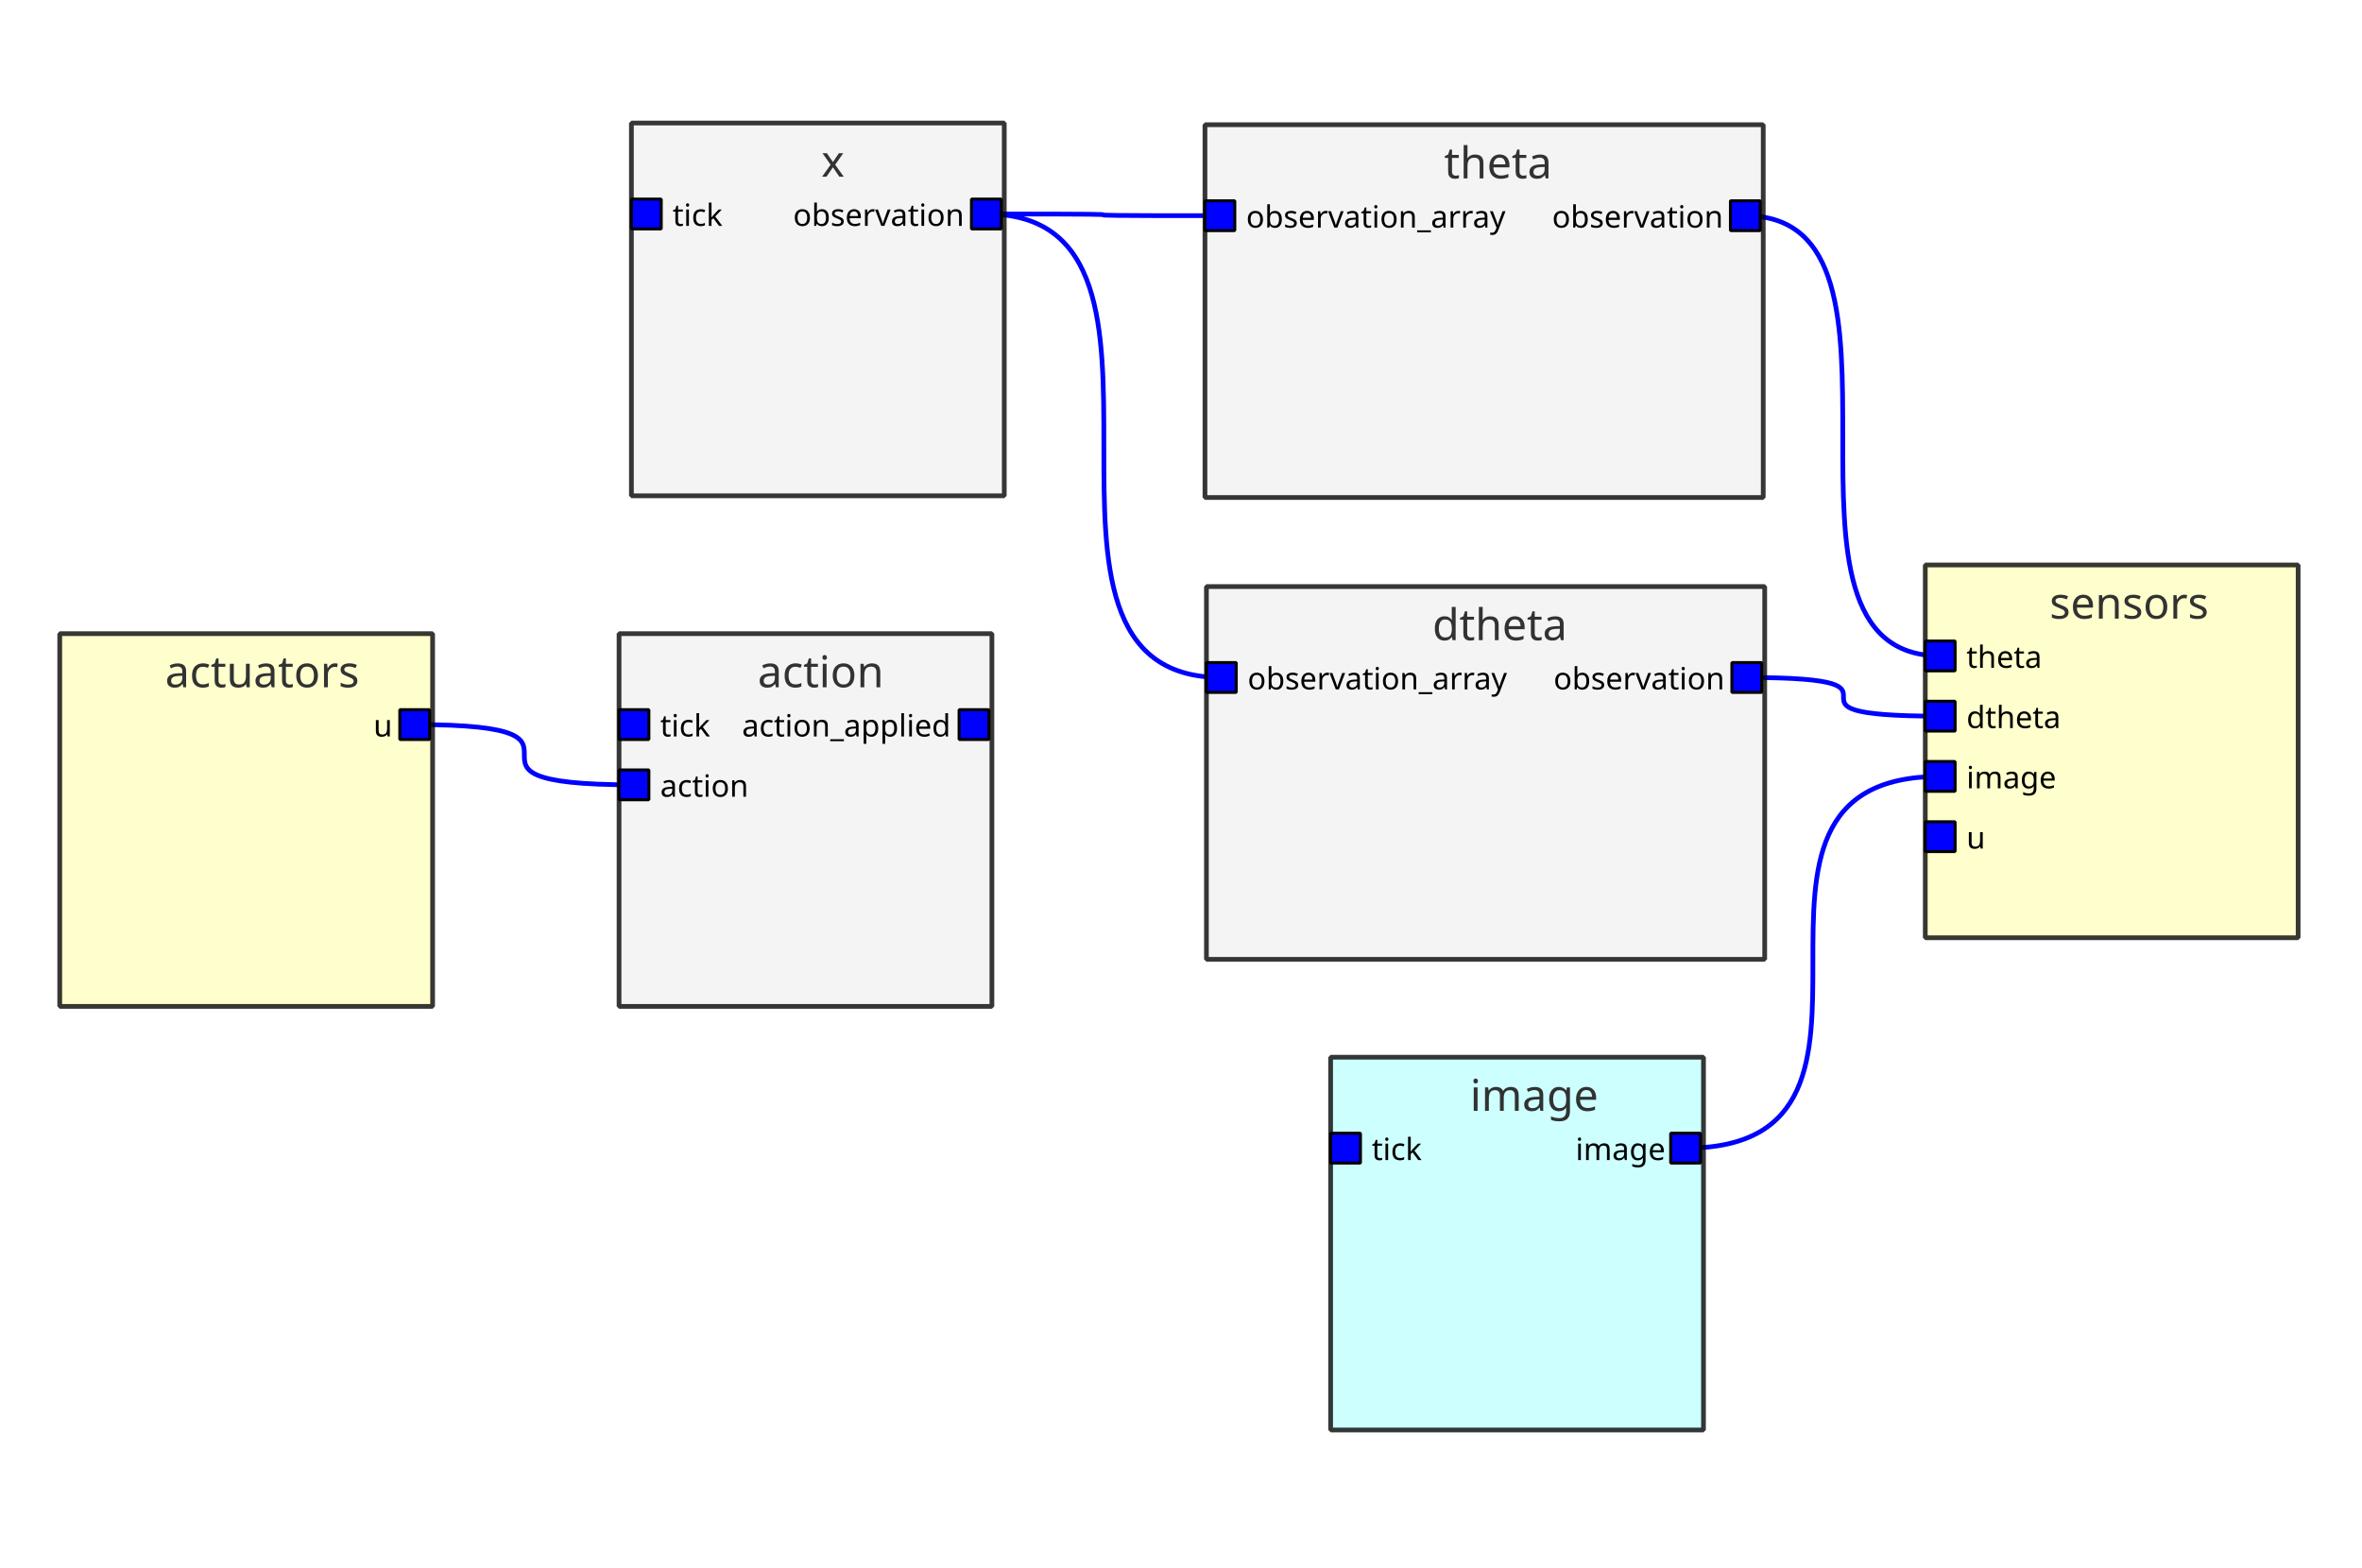
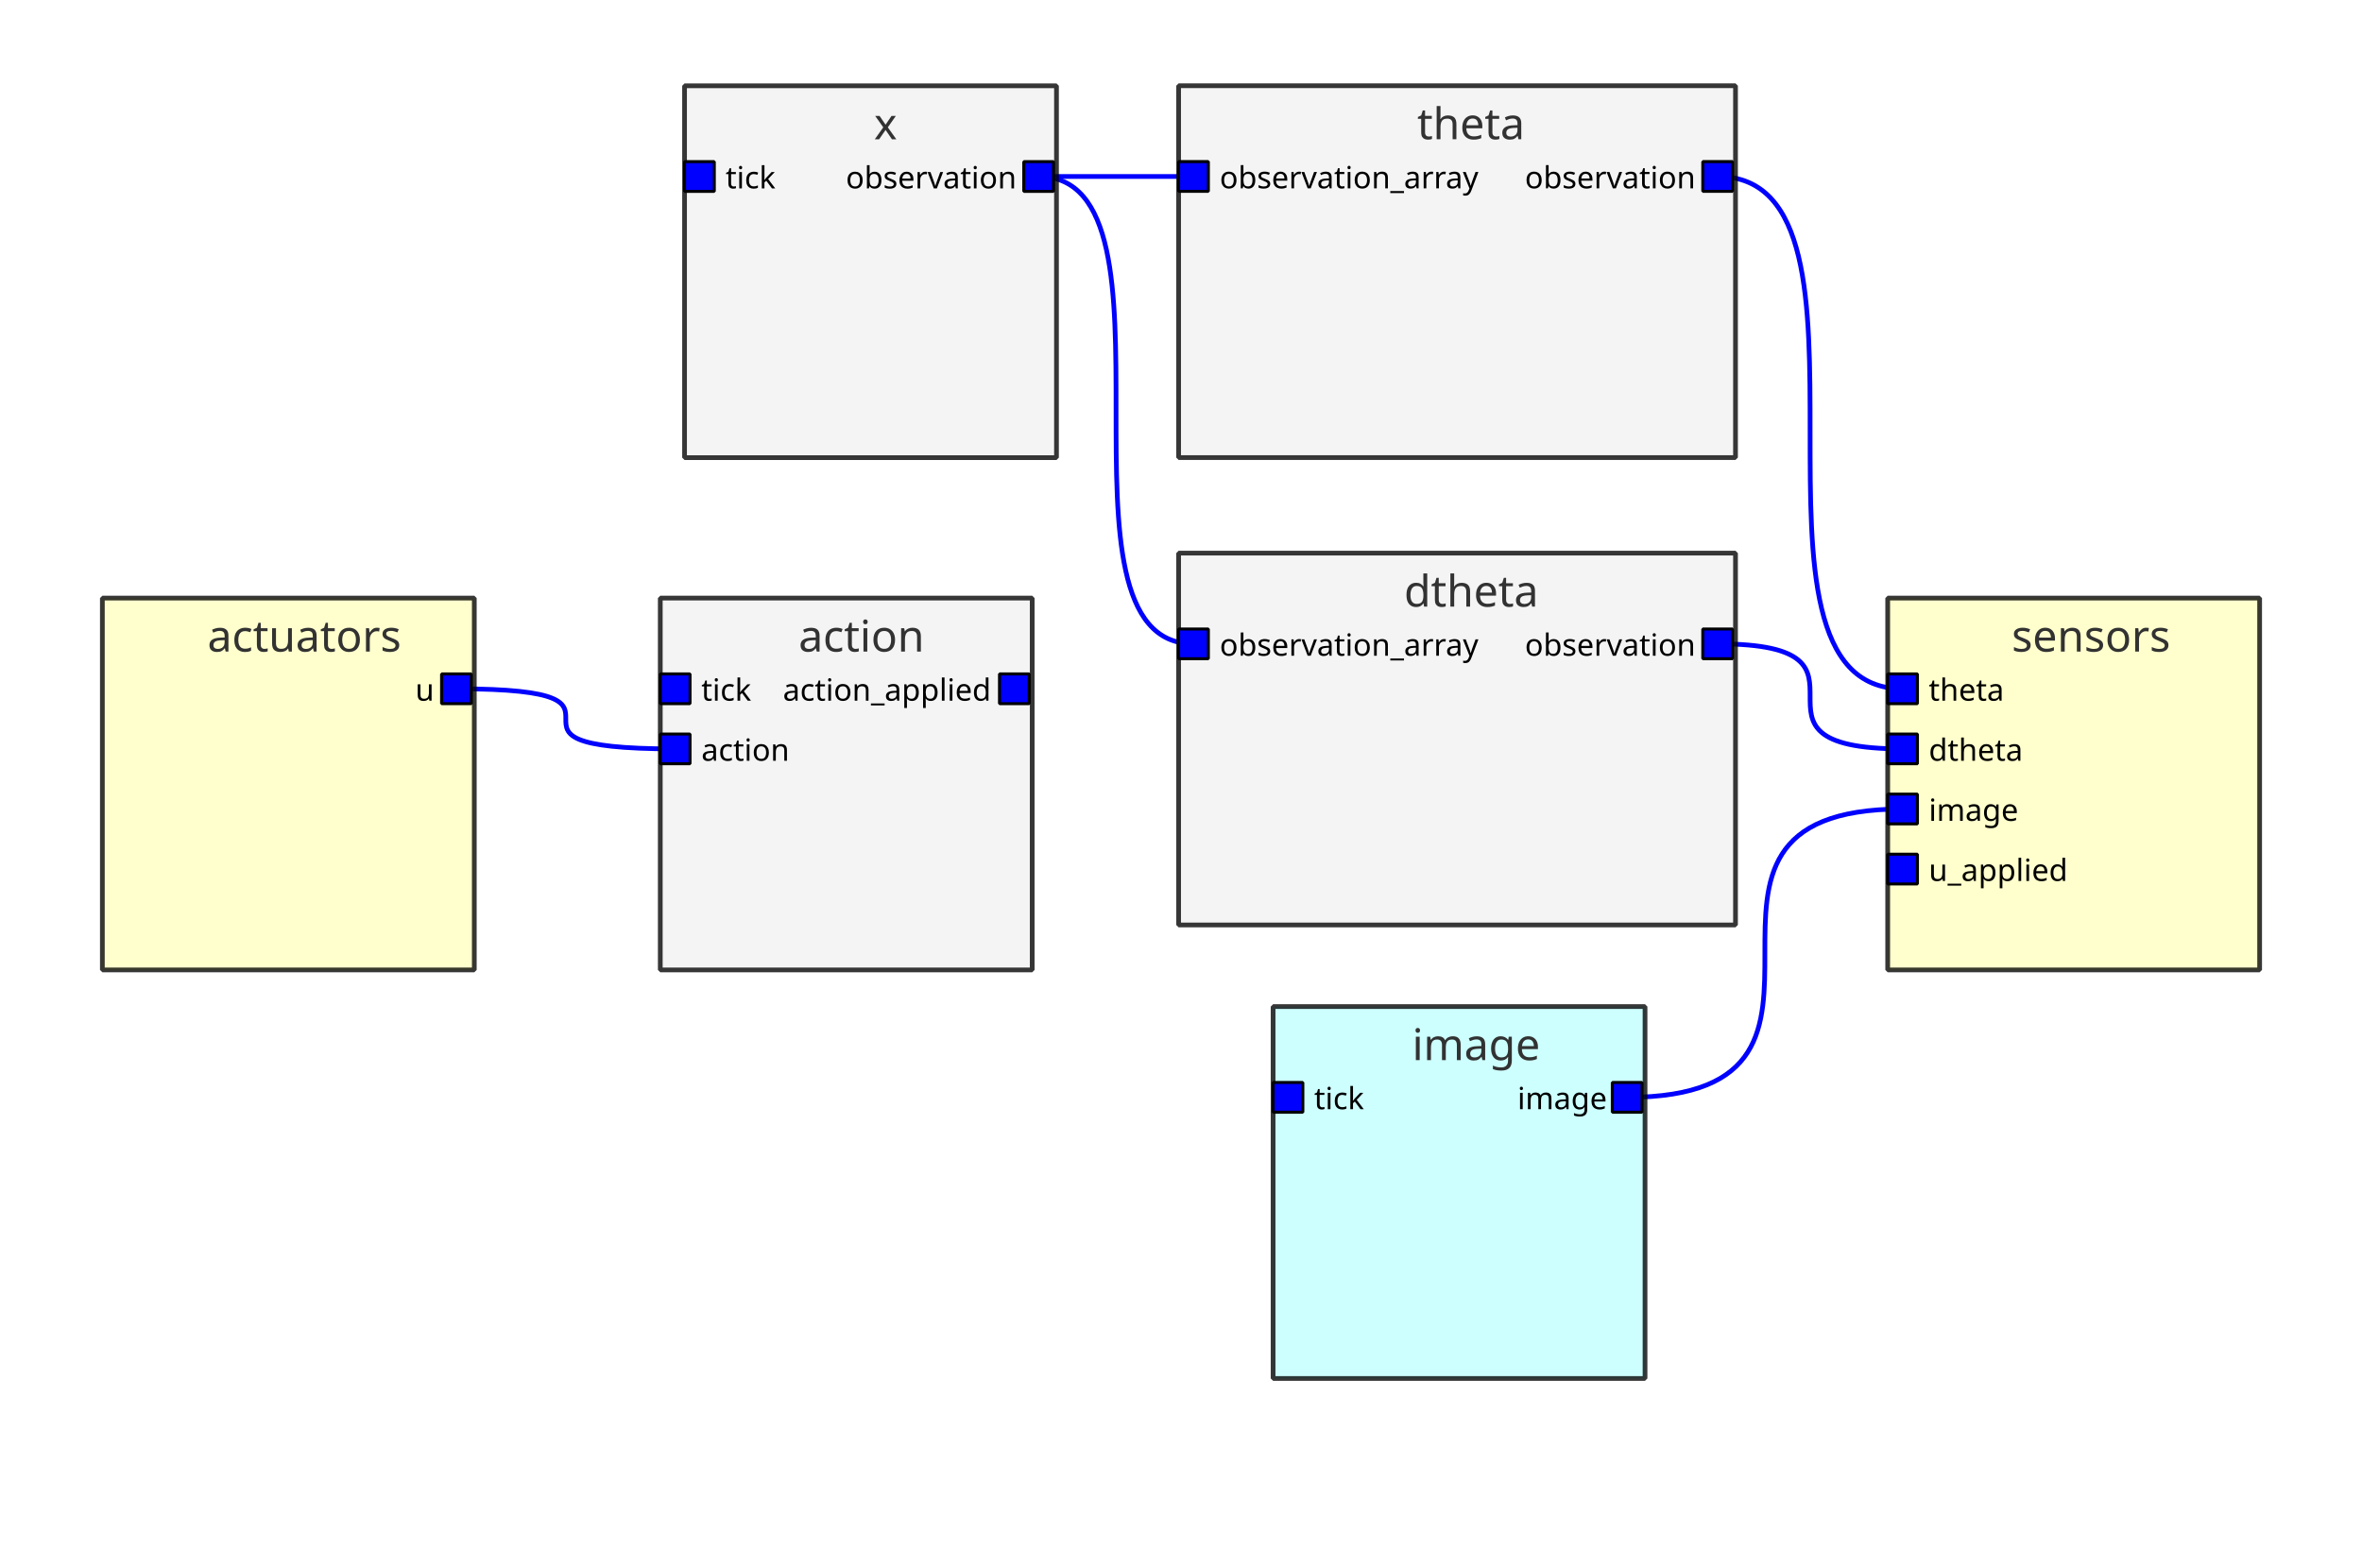
<svg xmlns="http://www.w3.org/2000/svg" version="1.2" baseProfile="tiny" viewBox="0 0 1000 664">
  <style>
    image {
        image-rendering: crisp-edges;
        image-rendering: -moz-crisp-edges;
        image-rendering: pixelated;
    }
</style>
  <rect width="100%" height="100%" style="fill:rgba(255, 255, 255, 1)" />
  <defs>
</defs>
  <g fill="none" stroke="black" stroke-width="1" fill-rule="evenodd" stroke-linecap="square" stroke-linejoin="bevel" id="RxViewBox_1">
    <g fill="none" stroke="none" font-family="Ubuntu" font-size="14.667" font-weight="400" font-style="normal">
      <path vector-effect="non-scaling-stroke" fill-rule="evenodd" d="M0.0,0.0 L1000.0,0.0 L1000.0,664.0 L0.0,664.0 L0.0,0.0 " />
    </g>
    <clipPath id="RxViewBox_1_clip">
      <path vector-effect="none" fill-rule="evenodd" d="M0.0,0.0 L1000.0,0.0 L1000.0,664.0 L0.0,664.0 L0.0,0.0 " stroke-width="1.0" />
    </clipPath>
    <g clip-path="url(#RxViewBox_1_clip)">
      <g fill="none" stroke="black" stroke-width="1" fill-rule="evenodd" stroke-linecap="square" stroke-linejoin="bevel" id="ChildGroup_1">
        <g fill="none" stroke="black" stroke-width="1" fill-rule="evenodd" stroke-linecap="square" stroke-linejoin="bevel" id="ConnectionItem_1">
          <g fill="none" stroke="#0000ff" stroke-opacity="1" stroke-width="2" stroke-linecap="square" stroke-linejoin="bevel" font-family="Ubuntu" font-size="14.667" font-weight="400" font-style="normal">
-             <path vector-effect="non-scaling-stroke" fill-rule="evenodd" d="M417.603,90.62 C516.46,90.62 417.603,91.34 516.46,91.34 " />
+             <path vector-effect="non-scaling-stroke" fill-rule="evenodd" d="M439.727,74.749 C505.286,74.749 439.727,74.724 505.286,74.724 " />
          </g>
        </g>
        <g fill="none" stroke="black" stroke-width="1" fill-rule="evenodd" stroke-linecap="square" stroke-linejoin="bevel" id="ConnectionItem_2">
          <g fill="none" stroke="#0000ff" stroke-opacity="1" stroke-width="2" stroke-linecap="square" stroke-linejoin="bevel" font-family="Ubuntu" font-size="14.667" font-weight="400" font-style="normal">
-             <path vector-effect="non-scaling-stroke" fill-rule="evenodd" d="M738.93,91.34 C821.421,91.34 738.93,277.766 821.421,277.766 " />
+             <path vector-effect="non-scaling-stroke" fill-rule="evenodd" d="M727.204,74.724 C805.491,74.724 727.204,291.688 805.491,291.688 " />
          </g>
        </g>
        <g fill="none" stroke="black" stroke-width="1" fill-rule="evenodd" stroke-linecap="square" stroke-linejoin="bevel" id="ConnectionItem_3">
          <g fill="none" stroke="#0000ff" stroke-opacity="1" stroke-width="2" stroke-linecap="square" stroke-linejoin="bevel" font-family="Ubuntu" font-size="14.667" font-weight="400" font-style="normal">
-             <path vector-effect="non-scaling-stroke" fill-rule="evenodd" d="M417.603,90.62 C517.078,90.62 417.603,286.903 517.078,286.903 " />
+             <path vector-effect="non-scaling-stroke" fill-rule="evenodd" d="M439.727,74.749 C505.286,74.749 439.727,272.652 505.286,272.652 " />
          </g>
        </g>
        <g fill="none" stroke="black" stroke-width="1" fill-rule="evenodd" stroke-linecap="square" stroke-linejoin="bevel" id="ConnectionItem_4">
          <g fill="none" stroke="#0000ff" stroke-opacity="1" stroke-width="2" stroke-linecap="square" stroke-linejoin="bevel" font-family="Ubuntu" font-size="14.667" font-weight="400" font-style="normal">
-             <path vector-effect="non-scaling-stroke" fill-rule="evenodd" d="M739.548,286.903 C821.421,286.903 739.548,303.277 821.421,303.277 " />
+             <path vector-effect="non-scaling-stroke" fill-rule="evenodd" d="M727.204,272.652 C805.491,272.652 727.204,317.135 805.491,317.135 " />
          </g>
        </g>
        <g fill="none" stroke="black" stroke-width="1" fill-rule="evenodd" stroke-linecap="square" stroke-linejoin="bevel" id="ConnectionItem_5">
          <g fill="none" stroke="#0000ff" stroke-opacity="1" stroke-width="2" stroke-linecap="square" stroke-linejoin="bevel" font-family="Ubuntu" font-size="14.667" font-weight="400" font-style="normal">
-             <path vector-effect="non-scaling-stroke" fill-rule="evenodd" d="M713.632,486.204 C821.421,486.204 713.632,328.787 821.421,328.787 " />
+             <path vector-effect="non-scaling-stroke" fill-rule="evenodd" d="M688.899,464.687 C805.491,464.687 688.899,342.582 805.491,342.582 " />
          </g>
        </g>
        <g fill="none" stroke="black" stroke-width="1" fill-rule="evenodd" stroke-linecap="square" stroke-linejoin="bevel" id="ConnectionItem_6">
          <g fill="none" stroke="#0000ff" stroke-opacity="1" stroke-width="2" stroke-linecap="square" stroke-linejoin="bevel" font-family="Ubuntu" font-size="14.667" font-weight="400" font-style="normal">
-             <path vector-effect="non-scaling-stroke" fill-rule="evenodd" d="M175.577,306.838 C268.399,306.838 175.577,332.349 268.399,332.349 " />
+             <path vector-effect="non-scaling-stroke" fill-rule="evenodd" d="M193.247,291.688 C285.84,291.688 193.247,317.135 285.84,317.135 " />
          </g>
        </g>
        <g fill="none" stroke="black" stroke-width="1" fill-rule="evenodd" stroke-linecap="square" stroke-linejoin="bevel" id="NodeGraphicsItem_1">
-           <g fill="#ffff00" fill-opacity="0.196" stroke="#000000" stroke-opacity="0.784" stroke-width="2" stroke-linecap="square" stroke-linejoin="bevel" transform="matrix(1.26289,0,0,1.26289,25.2926,268.32)" font-family="Ubuntu" font-size="14.667" font-weight="400" font-style="normal">
+           <g fill="#ffff00" fill-opacity="0.196" stroke="#000000" stroke-opacity="0.784" stroke-width="2" stroke-linecap="square" stroke-linejoin="bevel" transform="matrix(1.25976,0,0,1.25976,43.3359,253.265)" font-family="Ubuntu" font-size="14.667" font-weight="400" font-style="normal">
            <rect vector-effect="non-scaling-stroke" x="0" y="0" width="125" height="125" />
          </g>
          <g fill="none" stroke="black" stroke-width="1" fill-rule="evenodd" stroke-linecap="square" stroke-linejoin="bevel" id="TextItem_1">
-             <g fill="none" stroke="#323232" stroke-opacity="1" stroke-width="1" stroke-linecap="square" stroke-linejoin="bevel" transform="matrix(1.26289,0,0,1.26289,64.8466,268.32)" font-family="Ubuntu" font-size="14.667" font-weight="400" font-style="normal">
+             <g fill="none" stroke="#323232" stroke-opacity="1" stroke-width="1" stroke-linecap="square" stroke-linejoin="bevel" transform="matrix(1.25976,0,0,1.25976,82.792,253.265)" font-family="Ubuntu" font-size="14.667" font-weight="400" font-style="normal">
              <text fill="#323232" fill-opacity="1" stroke="none" xml:space="preserve" x="4" y="17.984" font-family="Ubuntu" font-size="14.667" font-weight="400" font-style="normal">actuators</text>
            </g>
          </g>
          <g fill="none" stroke="black" stroke-width="1" fill-rule="evenodd" stroke-linecap="square" stroke-linejoin="bevel" id="TerminalGraphicsItem_1">
            <g fill="none" stroke="black" stroke-width="1" fill-rule="evenodd" stroke-linecap="square" stroke-linejoin="bevel" id="QGraphicsRectItem_1">
-               <g fill="#0000ff" fill-opacity="1" stroke="#000000" stroke-opacity="1" stroke-width="1" stroke-linecap="square" stroke-linejoin="bevel" transform="matrix(1.26289,0,0,1.26289,169.262,300.524)" font-family="Ubuntu" font-size="14.667" font-weight="400" font-style="normal">
+               <g fill="#0000ff" fill-opacity="1" stroke="#000000" stroke-opacity="1" stroke-width="1" stroke-linecap="square" stroke-linejoin="bevel" transform="matrix(1.25976,0,0,1.25976,186.949,285.389)" font-family="Ubuntu" font-size="14.667" font-weight="400" font-style="normal">
                <rect x="0" y="0" width="10" height="10" />
              </g>
            </g>
            <g fill="none" stroke="black" stroke-width="1" fill-rule="evenodd" stroke-linecap="square" stroke-linejoin="bevel" id="TextItem_2">
-               <g fill="none" stroke="#000000" stroke-opacity="1" stroke-width="1" stroke-linecap="square" stroke-linejoin="bevel" transform="matrix(0.88402,0,0,0.88402,154.579,295.977)" font-family="Ubuntu" font-size="14.667" font-weight="400" font-style="normal">
+               <g fill="none" stroke="#000000" stroke-opacity="1" stroke-width="1" stroke-linecap="square" stroke-linejoin="bevel" transform="matrix(0.881834,0,0,0.881834,172.302,280.854)" font-family="Ubuntu" font-size="14.667" font-weight="400" font-style="normal">
                <text fill="#000000" fill-opacity="1" stroke="none" xml:space="preserve" x="4" y="17.984" font-family="Ubuntu" font-size="14.667" font-weight="400" font-style="normal">u</text>
              </g>
            </g>
          </g>
        </g>
        <g fill="none" stroke="black" stroke-width="1" fill-rule="evenodd" stroke-linecap="square" stroke-linejoin="bevel" id="NodeGraphicsItem_2">
-           <g fill="#c8c8c8" fill-opacity="0.196" stroke="#000000" stroke-opacity="0.784" stroke-width="2" stroke-linecap="square" stroke-linejoin="bevel" transform="matrix(1.26289,0,0,1.26289,262.084,268.32)" font-family="Ubuntu" font-size="14.667" font-weight="400" font-style="normal">
+           <g fill="#c8c8c8" fill-opacity="0.196" stroke="#000000" stroke-opacity="0.784" stroke-width="2" stroke-linecap="square" stroke-linejoin="bevel" transform="matrix(1.25976,0,0,1.25976,279.541,253.265)" font-family="Ubuntu" font-size="14.667" font-weight="400" font-style="normal">
            <rect vector-effect="non-scaling-stroke" x="0" y="0" width="125" height="125" />
          </g>
          <g fill="none" stroke="black" stroke-width="1" fill-rule="evenodd" stroke-linecap="square" stroke-linejoin="bevel" id="TextItem_3">
-             <g fill="none" stroke="#323232" stroke-opacity="1" stroke-width="1" stroke-linecap="square" stroke-linejoin="bevel" transform="matrix(1.26289,0,0,1.26289,315.727,268.32)" font-family="Ubuntu" font-size="14.667" font-weight="400" font-style="normal">
+             <g fill="none" stroke="#323232" stroke-opacity="1" stroke-width="1" stroke-linecap="square" stroke-linejoin="bevel" transform="matrix(1.25976,0,0,1.25976,333.052,253.265)" font-family="Ubuntu" font-size="14.667" font-weight="400" font-style="normal">
              <text fill="#323232" fill-opacity="1" stroke="none" xml:space="preserve" x="4" y="17.984" font-family="Ubuntu" font-size="14.667" font-weight="400" font-style="normal">action</text>
            </g>
          </g>
          <g fill="none" stroke="black" stroke-width="1" fill-rule="evenodd" stroke-linecap="square" stroke-linejoin="bevel" id="TerminalGraphicsItem_2">
            <g fill="none" stroke="black" stroke-width="1" fill-rule="evenodd" stroke-linecap="square" stroke-linejoin="bevel" id="QGraphicsRectItem_2">
-               <g fill="#0000ff" fill-opacity="1" stroke="#000000" stroke-opacity="1" stroke-width="1" stroke-linecap="square" stroke-linejoin="bevel" transform="matrix(1.26289,0,0,1.26289,406.053,300.524)" font-family="Ubuntu" font-size="14.667" font-weight="400" font-style="normal">
+               <g fill="#0000ff" fill-opacity="1" stroke="#000000" stroke-opacity="1" stroke-width="1" stroke-linecap="square" stroke-linejoin="bevel" transform="matrix(1.25976,0,0,1.25976,423.154,285.389)" font-family="Ubuntu" font-size="14.667" font-weight="400" font-style="normal">
                <rect x="0" y="0" width="10" height="10" />
              </g>
            </g>
            <g fill="none" stroke="black" stroke-width="1" fill-rule="evenodd" stroke-linecap="square" stroke-linejoin="bevel" id="TextItem_4">
-               <g fill="none" stroke="#000000" stroke-opacity="1" stroke-width="1" stroke-linecap="square" stroke-linejoin="bevel" transform="matrix(0.88402,0,0,0.88402,310.592,295.977)" font-family="Ubuntu" font-size="14.667" font-weight="400" font-style="normal">
+               <g fill="none" stroke="#000000" stroke-opacity="1" stroke-width="1" stroke-linecap="square" stroke-linejoin="bevel" transform="matrix(0.881834,0,0,0.881834,327.93,280.854)" font-family="Ubuntu" font-size="14.667" font-weight="400" font-style="normal">
                <text fill="#000000" fill-opacity="1" stroke="none" xml:space="preserve" x="4" y="17.984" font-family="Ubuntu" font-size="14.667" font-weight="400" font-style="normal">action_applied</text>
              </g>
            </g>
          </g>
          <g fill="none" stroke="black" stroke-width="1" fill-rule="evenodd" stroke-linecap="square" stroke-linejoin="bevel" id="TerminalGraphicsItem_3">
            <g fill="none" stroke="black" stroke-width="1" fill-rule="evenodd" stroke-linecap="square" stroke-linejoin="bevel" id="QGraphicsRectItem_3">
-               <g fill="#0000ff" fill-opacity="1" stroke="#000000" stroke-opacity="1" stroke-width="1" stroke-linecap="square" stroke-linejoin="bevel" transform="matrix(1.26289,0,0,1.26289,262.084,300.524)" font-family="Ubuntu" font-size="14.667" font-weight="400" font-style="normal">
+               <g fill="#0000ff" fill-opacity="1" stroke="#000000" stroke-opacity="1" stroke-width="1" stroke-linecap="square" stroke-linejoin="bevel" transform="matrix(1.25976,0,0,1.25976,279.541,285.389)" font-family="Ubuntu" font-size="14.667" font-weight="400" font-style="normal">
                <rect x="0" y="0" width="10" height="10" />
              </g>
            </g>
            <g fill="none" stroke="black" stroke-width="1" fill-rule="evenodd" stroke-linecap="square" stroke-linejoin="bevel" id="TextItem_5">
-               <g fill="none" stroke="#000000" stroke-opacity="1" stroke-width="1" stroke-linecap="square" stroke-linejoin="bevel" transform="matrix(0.88402,0,0,0.88402,275.975,295.977)" font-family="Ubuntu" font-size="14.667" font-weight="400" font-style="normal">
+               <g fill="none" stroke="#000000" stroke-opacity="1" stroke-width="1" stroke-linecap="square" stroke-linejoin="bevel" transform="matrix(0.881834,0,0,0.881834,293.399,280.854)" font-family="Ubuntu" font-size="14.667" font-weight="400" font-style="normal">
                <text fill="#000000" fill-opacity="1" stroke="none" xml:space="preserve" x="4" y="17.984" font-family="Ubuntu" font-size="14.667" font-weight="400" font-style="normal">tick</text>
              </g>
            </g>
          </g>
          <g fill="none" stroke="black" stroke-width="1" fill-rule="evenodd" stroke-linecap="square" stroke-linejoin="bevel" id="TerminalGraphicsItem_4">
            <g fill="none" stroke="black" stroke-width="1" fill-rule="evenodd" stroke-linecap="square" stroke-linejoin="bevel" id="QGraphicsRectItem_4">
-               <g fill="#0000ff" fill-opacity="1" stroke="#000000" stroke-opacity="1" stroke-width="1" stroke-linecap="square" stroke-linejoin="bevel" transform="matrix(1.26289,0,0,1.26289,262.084,326.034)" font-family="Ubuntu" font-size="14.667" font-weight="400" font-style="normal">
+               <g fill="#0000ff" fill-opacity="1" stroke="#000000" stroke-opacity="1" stroke-width="1" stroke-linecap="square" stroke-linejoin="bevel" transform="matrix(1.25976,0,0,1.25976,279.541,310.836)" font-family="Ubuntu" font-size="14.667" font-weight="400" font-style="normal">
                <rect x="0" y="0" width="10" height="10" />
              </g>
            </g>
            <g fill="none" stroke="black" stroke-width="1" fill-rule="evenodd" stroke-linecap="square" stroke-linejoin="bevel" id="TextItem_6">
-               <g fill="none" stroke="#000000" stroke-opacity="1" stroke-width="1" stroke-linecap="square" stroke-linejoin="bevel" transform="matrix(0.88402,0,0,0.88402,275.975,321.488)" font-family="Ubuntu" font-size="14.667" font-weight="400" font-style="normal">
+               <g fill="none" stroke="#000000" stroke-opacity="1" stroke-width="1" stroke-linecap="square" stroke-linejoin="bevel" transform="matrix(0.881834,0,0,0.881834,293.399,306.301)" font-family="Ubuntu" font-size="14.667" font-weight="400" font-style="normal">
                <text fill="#000000" fill-opacity="1" stroke="none" xml:space="preserve" x="4" y="17.984" font-family="Ubuntu" font-size="14.667" font-weight="400" font-style="normal">action</text>
              </g>
            </g>
          </g>
        </g>
        <g fill="none" stroke="black" stroke-width="1" fill-rule="evenodd" stroke-linecap="square" stroke-linejoin="bevel" id="NodeGraphicsItem_3">
-           <g fill="#c8c8c8" fill-opacity="0.196" stroke="#000000" stroke-opacity="0.784" stroke-width="2" stroke-linecap="square" stroke-linejoin="bevel" transform="matrix(1.26289,0,0,1.26289,510.144,52.8231)" font-family="Ubuntu" font-size="14.667" font-weight="400" font-style="normal">
-             <rect vector-effect="non-scaling-stroke" x="0" y="0" width="187.159" height="125" />
+           <g fill="#c8c8c8" fill-opacity="0.196" stroke="#000000" stroke-opacity="0.784" stroke-width="2" stroke-linecap="square" stroke-linejoin="bevel" transform="matrix(1.25976,0,0,1.25976,289.816,36.3264)" font-family="Ubuntu" font-size="14.667" font-weight="400" font-style="normal">
+             <rect vector-effect="non-scaling-stroke" x="0" y="0" width="125" height="125" />
          </g>
          <g fill="none" stroke="black" stroke-width="1" fill-rule="evenodd" stroke-linecap="square" stroke-linejoin="bevel" id="TextItem_7">
-             <g fill="none" stroke="#323232" stroke-opacity="1" stroke-width="1" stroke-linecap="square" stroke-linejoin="bevel" transform="matrix(1.26289,0,0,1.26289,606.352,52.8231)" font-family="Ubuntu" font-size="14.667" font-weight="400" font-style="normal">
-               <text fill="#323232" fill-opacity="1" stroke="none" xml:space="preserve" x="4" y="17.984" font-family="Ubuntu" font-size="14.667" font-weight="400" font-style="normal">theta</text>
+             <g fill="none" stroke="#323232" stroke-opacity="1" stroke-width="1" stroke-linecap="square" stroke-linejoin="bevel" transform="matrix(1.25976,0,0,1.25976,364.989,36.3264)" font-family="Ubuntu" font-size="14.667" font-weight="400" font-style="normal">
+               <text fill="#323232" fill-opacity="1" stroke="none" xml:space="preserve" x="4" y="17.984" font-family="Ubuntu" font-size="14.667" font-weight="400" font-style="normal">x</text>
            </g>
          </g>
          <g fill="none" stroke="black" stroke-width="1" fill-rule="evenodd" stroke-linecap="square" stroke-linejoin="bevel" id="TerminalGraphicsItem_5">
            <g fill="none" stroke="black" stroke-width="1" fill-rule="evenodd" stroke-linecap="square" stroke-linejoin="bevel" id="QGraphicsRectItem_5">
-               <g fill="#0000ff" fill-opacity="1" stroke="#000000" stroke-opacity="1" stroke-width="1" stroke-linecap="square" stroke-linejoin="bevel" transform="matrix(1.26289,0,0,1.26289,732.613,85.0266)" font-family="Ubuntu" font-size="14.667" font-weight="400" font-style="normal">
+               <g fill="#0000ff" fill-opacity="1" stroke="#000000" stroke-opacity="1" stroke-width="1" stroke-linecap="square" stroke-linejoin="bevel" transform="matrix(1.25976,0,0,1.25976,433.429,68.4504)" font-family="Ubuntu" font-size="14.667" font-weight="400" font-style="normal">
                <rect x="0" y="0" width="10" height="10" />
              </g>
            </g>
            <g fill="none" stroke="black" stroke-width="1" fill-rule="evenodd" stroke-linecap="square" stroke-linejoin="bevel" id="TextItem_8">
-               <g fill="none" stroke="#000000" stroke-opacity="1" stroke-width="1" stroke-linecap="square" stroke-linejoin="bevel" transform="matrix(0.88402,0,0,0.88402,653.562,80.4803)" font-family="Ubuntu" font-size="14.667" font-weight="400" font-style="normal">
+               <g fill="none" stroke="#000000" stroke-opacity="1" stroke-width="1" stroke-linecap="square" stroke-linejoin="bevel" transform="matrix(0.881834,0,0,0.881834,354.574,63.9152)" font-family="Ubuntu" font-size="14.667" font-weight="400" font-style="normal">
                <text fill="#000000" fill-opacity="1" stroke="none" xml:space="preserve" x="4" y="17.984" font-family="Ubuntu" font-size="14.667" font-weight="400" font-style="normal">observation</text>
              </g>
            </g>
          </g>
          <g fill="none" stroke="black" stroke-width="1" fill-rule="evenodd" stroke-linecap="square" stroke-linejoin="bevel" id="TerminalGraphicsItem_6">
            <g fill="none" stroke="black" stroke-width="1" fill-rule="evenodd" stroke-linecap="square" stroke-linejoin="bevel" id="QGraphicsRectItem_6">
-               <g fill="#0000ff" fill-opacity="1" stroke="#000000" stroke-opacity="1" stroke-width="1" stroke-linecap="square" stroke-linejoin="bevel" transform="matrix(1.26289,0,0,1.26289,510.144,85.0266)" font-family="Ubuntu" font-size="14.667" font-weight="400" font-style="normal">
+               <g fill="#0000ff" fill-opacity="1" stroke="#000000" stroke-opacity="1" stroke-width="1" stroke-linecap="square" stroke-linejoin="bevel" transform="matrix(1.25976,0,0,1.25976,289.816,68.4504)" font-family="Ubuntu" font-size="14.667" font-weight="400" font-style="normal">
                <rect x="0" y="0" width="10" height="10" />
              </g>
            </g>
            <g fill="none" stroke="black" stroke-width="1" fill-rule="evenodd" stroke-linecap="square" stroke-linejoin="bevel" id="TextItem_9">
-               <g fill="none" stroke="#000000" stroke-opacity="1" stroke-width="1" stroke-linecap="square" stroke-linejoin="bevel" transform="matrix(0.88402,0,0,0.88402,524.035,80.4803)" font-family="Ubuntu" font-size="14.667" font-weight="400" font-style="normal">
-                 <text fill="#000000" fill-opacity="1" stroke="none" xml:space="preserve" x="4" y="17.984" font-family="Ubuntu" font-size="14.667" font-weight="400" font-style="normal">observation_array</text>
+               <g fill="none" stroke="#000000" stroke-opacity="1" stroke-width="1" stroke-linecap="square" stroke-linejoin="bevel" transform="matrix(0.881834,0,0,0.881834,303.674,63.9152)" font-family="Ubuntu" font-size="14.667" font-weight="400" font-style="normal">
+                 <text fill="#000000" fill-opacity="1" stroke="none" xml:space="preserve" x="4" y="17.984" font-family="Ubuntu" font-size="14.667" font-weight="400" font-style="normal">tick</text>
              </g>
            </g>
          </g>
        </g>
        <g fill="none" stroke="black" stroke-width="1" fill-rule="evenodd" stroke-linecap="square" stroke-linejoin="bevel" id="NodeGraphicsItem_4">
-           <g fill="#00ffff" fill-opacity="0.196" stroke="#000000" stroke-opacity="0.784" stroke-width="2" stroke-linecap="square" stroke-linejoin="bevel" transform="matrix(1.26289,0,0,1.26289,563.347,447.686)" font-family="Ubuntu" font-size="14.667" font-weight="400" font-style="normal">
-             <rect vector-effect="non-scaling-stroke" x="0" y="0" width="125" height="125" />
+           <g fill="#c8c8c8" fill-opacity="0.196" stroke="#000000" stroke-opacity="0.784" stroke-width="2" stroke-linecap="square" stroke-linejoin="bevel" transform="matrix(1.25976,0,0,1.25976,498.988,36.3003)" font-family="Ubuntu" font-size="14.667" font-weight="400" font-style="normal">
+             <rect vector-effect="non-scaling-stroke" x="0" y="0" width="187.159" height="125" />
          </g>
          <g fill="none" stroke="black" stroke-width="1" fill-rule="evenodd" stroke-linecap="square" stroke-linejoin="bevel" id="TextItem_10">
-             <g fill="none" stroke="#323232" stroke-opacity="1" stroke-width="1" stroke-linecap="square" stroke-linejoin="bevel" transform="matrix(1.26289,0,0,1.26289,617.305,447.686)" font-family="Ubuntu" font-size="14.667" font-weight="400" font-style="normal">
-               <text fill="#323232" fill-opacity="1" stroke="none" xml:space="preserve" x="4" y="17.984" font-family="Ubuntu" font-size="14.667" font-weight="400" font-style="normal">image</text>
+             <g fill="none" stroke="#323232" stroke-opacity="1" stroke-width="1" stroke-linecap="square" stroke-linejoin="bevel" transform="matrix(1.25976,0,0,1.25976,594.958,36.3003)" font-family="Ubuntu" font-size="14.667" font-weight="400" font-style="normal">
+               <text fill="#323232" fill-opacity="1" stroke="none" xml:space="preserve" x="4" y="17.984" font-family="Ubuntu" font-size="14.667" font-weight="400" font-style="normal">theta</text>
            </g>
          </g>
          <g fill="none" stroke="black" stroke-width="1" fill-rule="evenodd" stroke-linecap="square" stroke-linejoin="bevel" id="TerminalGraphicsItem_7">
            <g fill="none" stroke="black" stroke-width="1" fill-rule="evenodd" stroke-linecap="square" stroke-linejoin="bevel" id="QGraphicsRectItem_7">
-               <g fill="#0000ff" fill-opacity="1" stroke="#000000" stroke-opacity="1" stroke-width="1" stroke-linecap="square" stroke-linejoin="bevel" transform="matrix(1.26289,0,0,1.26289,707.316,479.889)" font-family="Ubuntu" font-size="14.667" font-weight="400" font-style="normal">
+               <g fill="#0000ff" fill-opacity="1" stroke="#000000" stroke-opacity="1" stroke-width="1" stroke-linecap="square" stroke-linejoin="bevel" transform="matrix(1.25976,0,0,1.25976,720.907,68.4243)" font-family="Ubuntu" font-size="14.667" font-weight="400" font-style="normal">
                <rect x="0" y="0" width="10" height="10" />
              </g>
            </g>
            <g fill="none" stroke="black" stroke-width="1" fill-rule="evenodd" stroke-linecap="square" stroke-linejoin="bevel" id="TextItem_11">
-               <g fill="none" stroke="#000000" stroke-opacity="1" stroke-width="1" stroke-linecap="square" stroke-linejoin="bevel" transform="matrix(0.88402,0,0,0.88402,663.515,475.343)" font-family="Ubuntu" font-size="14.667" font-weight="400" font-style="normal">
-                 <text fill="#000000" fill-opacity="1" stroke="none" xml:space="preserve" x="4" y="17.984" font-family="Ubuntu" font-size="14.667" font-weight="400" font-style="normal">image</text>
+               <g fill="none" stroke="#000000" stroke-opacity="1" stroke-width="1" stroke-linecap="square" stroke-linejoin="bevel" transform="matrix(0.881834,0,0,0.881834,642.052,63.8891)" font-family="Ubuntu" font-size="14.667" font-weight="400" font-style="normal">
+                 <text fill="#000000" fill-opacity="1" stroke="none" xml:space="preserve" x="4" y="17.984" font-family="Ubuntu" font-size="14.667" font-weight="400" font-style="normal">observation</text>
              </g>
            </g>
          </g>
          <g fill="none" stroke="black" stroke-width="1" fill-rule="evenodd" stroke-linecap="square" stroke-linejoin="bevel" id="TerminalGraphicsItem_8">
            <g fill="none" stroke="black" stroke-width="1" fill-rule="evenodd" stroke-linecap="square" stroke-linejoin="bevel" id="QGraphicsRectItem_8">
-               <g fill="#0000ff" fill-opacity="1" stroke="#000000" stroke-opacity="1" stroke-width="1" stroke-linecap="square" stroke-linejoin="bevel" transform="matrix(1.26289,0,0,1.26289,563.347,479.889)" font-family="Ubuntu" font-size="14.667" font-weight="400" font-style="normal">
+               <g fill="#0000ff" fill-opacity="1" stroke="#000000" stroke-opacity="1" stroke-width="1" stroke-linecap="square" stroke-linejoin="bevel" transform="matrix(1.25976,0,0,1.25976,498.988,68.4243)" font-family="Ubuntu" font-size="14.667" font-weight="400" font-style="normal">
                <rect x="0" y="0" width="10" height="10" />
              </g>
            </g>
            <g fill="none" stroke="black" stroke-width="1" fill-rule="evenodd" stroke-linecap="square" stroke-linejoin="bevel" id="TextItem_12">
-               <g fill="none" stroke="#000000" stroke-opacity="1" stroke-width="1" stroke-linecap="square" stroke-linejoin="bevel" transform="matrix(0.88402,0,0,0.88402,577.238,475.343)" font-family="Ubuntu" font-size="14.667" font-weight="400" font-style="normal">
-                 <text fill="#000000" fill-opacity="1" stroke="none" xml:space="preserve" x="4" y="17.984" font-family="Ubuntu" font-size="14.667" font-weight="400" font-style="normal">tick</text>
+               <g fill="none" stroke="#000000" stroke-opacity="1" stroke-width="1" stroke-linecap="square" stroke-linejoin="bevel" transform="matrix(0.881834,0,0,0.881834,512.846,63.8891)" font-family="Ubuntu" font-size="14.667" font-weight="400" font-style="normal">
+                 <text fill="#000000" fill-opacity="1" stroke="none" xml:space="preserve" x="4" y="17.984" font-family="Ubuntu" font-size="14.667" font-weight="400" font-style="normal">observation_array</text>
              </g>
            </g>
          </g>
        </g>
        <g fill="none" stroke="black" stroke-width="1" fill-rule="evenodd" stroke-linecap="square" stroke-linejoin="bevel" id="NodeGraphicsItem_5">
-           <g fill="#c8c8c8" fill-opacity="0.196" stroke="#000000" stroke-opacity="0.784" stroke-width="2" stroke-linecap="square" stroke-linejoin="bevel" transform="matrix(1.26289,0,0,1.26289,510.762,248.385)" font-family="Ubuntu" font-size="14.667" font-weight="400" font-style="normal">
-             <rect vector-effect="non-scaling-stroke" x="0" y="0" width="187.159" height="125" />
+           <g fill="#00ffff" fill-opacity="0.196" stroke="#000000" stroke-opacity="0.784" stroke-width="2" stroke-linecap="square" stroke-linejoin="bevel" transform="matrix(1.25976,0,0,1.25976,538.988,426.265)" font-family="Ubuntu" font-size="14.667" font-weight="400" font-style="normal">
+             <rect vector-effect="non-scaling-stroke" x="0" y="0" width="125" height="125" />
          </g>
          <g fill="none" stroke="black" stroke-width="1" fill-rule="evenodd" stroke-linecap="square" stroke-linejoin="bevel" id="TextItem_13">
-             <g fill="none" stroke="#323232" stroke-opacity="1" stroke-width="1" stroke-linecap="square" stroke-linejoin="bevel" transform="matrix(1.26289,0,0,1.26289,601.396,248.385)" font-family="Ubuntu" font-size="14.667" font-weight="400" font-style="normal">
-               <text fill="#323232" fill-opacity="1" stroke="none" xml:space="preserve" x="4" y="17.984" font-family="Ubuntu" font-size="14.667" font-weight="400" font-style="normal">dtheta</text>
+             <g fill="none" stroke="#323232" stroke-opacity="1" stroke-width="1" stroke-linecap="square" stroke-linejoin="bevel" transform="matrix(1.25976,0,0,1.25976,592.814,426.265)" font-family="Ubuntu" font-size="14.667" font-weight="400" font-style="normal">
+               <text fill="#323232" fill-opacity="1" stroke="none" xml:space="preserve" x="4" y="17.984" font-family="Ubuntu" font-size="14.667" font-weight="400" font-style="normal">image</text>
            </g>
          </g>
          <g fill="none" stroke="black" stroke-width="1" fill-rule="evenodd" stroke-linecap="square" stroke-linejoin="bevel" id="TerminalGraphicsItem_9">
            <g fill="none" stroke="black" stroke-width="1" fill-rule="evenodd" stroke-linecap="square" stroke-linejoin="bevel" id="QGraphicsRectItem_9">
-               <g fill="#0000ff" fill-opacity="1" stroke="#000000" stroke-opacity="1" stroke-width="1" stroke-linecap="square" stroke-linejoin="bevel" transform="matrix(1.26289,0,0,1.26289,733.231,280.588)" font-family="Ubuntu" font-size="14.667" font-weight="400" font-style="normal">
+               <g fill="#0000ff" fill-opacity="1" stroke="#000000" stroke-opacity="1" stroke-width="1" stroke-linecap="square" stroke-linejoin="bevel" transform="matrix(1.25976,0,0,1.25976,682.601,458.389)" font-family="Ubuntu" font-size="14.667" font-weight="400" font-style="normal">
                <rect x="0" y="0" width="10" height="10" />
              </g>
            </g>
            <g fill="none" stroke="black" stroke-width="1" fill-rule="evenodd" stroke-linecap="square" stroke-linejoin="bevel" id="TextItem_14">
-               <g fill="none" stroke="#000000" stroke-opacity="1" stroke-width="1" stroke-linecap="square" stroke-linejoin="bevel" transform="matrix(0.88402,0,0,0.88402,654.18,276.042)" font-family="Ubuntu" font-size="14.667" font-weight="400" font-style="normal">
-                 <text fill="#000000" fill-opacity="1" stroke="none" xml:space="preserve" x="4" y="17.984" font-family="Ubuntu" font-size="14.667" font-weight="400" font-style="normal">observation</text>
+               <g fill="none" stroke="#000000" stroke-opacity="1" stroke-width="1" stroke-linecap="square" stroke-linejoin="bevel" transform="matrix(0.881834,0,0,0.881834,638.909,453.854)" font-family="Ubuntu" font-size="14.667" font-weight="400" font-style="normal">
+                 <text fill="#000000" fill-opacity="1" stroke="none" xml:space="preserve" x="4" y="17.984" font-family="Ubuntu" font-size="14.667" font-weight="400" font-style="normal">image</text>
              </g>
            </g>
          </g>
          <g fill="none" stroke="black" stroke-width="1" fill-rule="evenodd" stroke-linecap="square" stroke-linejoin="bevel" id="TerminalGraphicsItem_10">
            <g fill="none" stroke="black" stroke-width="1" fill-rule="evenodd" stroke-linecap="square" stroke-linejoin="bevel" id="QGraphicsRectItem_10">
-               <g fill="#0000ff" fill-opacity="1" stroke="#000000" stroke-opacity="1" stroke-width="1" stroke-linecap="square" stroke-linejoin="bevel" transform="matrix(1.26289,0,0,1.26289,510.762,280.588)" font-family="Ubuntu" font-size="14.667" font-weight="400" font-style="normal">
+               <g fill="#0000ff" fill-opacity="1" stroke="#000000" stroke-opacity="1" stroke-width="1" stroke-linecap="square" stroke-linejoin="bevel" transform="matrix(1.25976,0,0,1.25976,538.988,458.389)" font-family="Ubuntu" font-size="14.667" font-weight="400" font-style="normal">
                <rect x="0" y="0" width="10" height="10" />
              </g>
            </g>
            <g fill="none" stroke="black" stroke-width="1" fill-rule="evenodd" stroke-linecap="square" stroke-linejoin="bevel" id="TextItem_15">
-               <g fill="none" stroke="#000000" stroke-opacity="1" stroke-width="1" stroke-linecap="square" stroke-linejoin="bevel" transform="matrix(0.88402,0,0,0.88402,524.654,276.042)" font-family="Ubuntu" font-size="14.667" font-weight="400" font-style="normal">
-                 <text fill="#000000" fill-opacity="1" stroke="none" xml:space="preserve" x="4" y="17.984" font-family="Ubuntu" font-size="14.667" font-weight="400" font-style="normal">observation_array</text>
+               <g fill="none" stroke="#000000" stroke-opacity="1" stroke-width="1" stroke-linecap="square" stroke-linejoin="bevel" transform="matrix(0.881834,0,0,0.881834,552.846,453.854)" font-family="Ubuntu" font-size="14.667" font-weight="400" font-style="normal">
+                 <text fill="#000000" fill-opacity="1" stroke="none" xml:space="preserve" x="4" y="17.984" font-family="Ubuntu" font-size="14.667" font-weight="400" font-style="normal">tick</text>
              </g>
            </g>
          </g>
        </g>
        <g fill="none" stroke="black" stroke-width="1" fill-rule="evenodd" stroke-linecap="square" stroke-linejoin="bevel" id="NodeGraphicsItem_6">
-           <g fill="#c8c8c8" fill-opacity="0.196" stroke="#000000" stroke-opacity="0.784" stroke-width="2" stroke-linecap="square" stroke-linejoin="bevel" transform="matrix(1.26289,0,0,1.26289,267.318,52.1028)" font-family="Ubuntu" font-size="14.667" font-weight="400" font-style="normal">
-             <rect vector-effect="non-scaling-stroke" x="0" y="0" width="125" height="125" />
+           <g fill="#c8c8c8" fill-opacity="0.196" stroke="#000000" stroke-opacity="0.784" stroke-width="2" stroke-linecap="square" stroke-linejoin="bevel" transform="matrix(1.25976,0,0,1.25976,498.988,234.229)" font-family="Ubuntu" font-size="14.667" font-weight="400" font-style="normal">
+             <rect vector-effect="non-scaling-stroke" x="0" y="0" width="187.159" height="125" />
          </g>
          <g fill="none" stroke="black" stroke-width="1" fill-rule="evenodd" stroke-linecap="square" stroke-linejoin="bevel" id="TextItem_16">
-             <g fill="none" stroke="#323232" stroke-opacity="1" stroke-width="1" stroke-linecap="square" stroke-linejoin="bevel" transform="matrix(1.26289,0,0,1.26289,342.677,52.1028)" font-family="Ubuntu" font-size="14.667" font-weight="400" font-style="normal">
-               <text fill="#323232" fill-opacity="1" stroke="none" xml:space="preserve" x="4" y="17.984" font-family="Ubuntu" font-size="14.667" font-weight="400" font-style="normal">x</text>
+             <g fill="none" stroke="#323232" stroke-opacity="1" stroke-width="1" stroke-linecap="square" stroke-linejoin="bevel" transform="matrix(1.25976,0,0,1.25976,589.398,234.229)" font-family="Ubuntu" font-size="14.667" font-weight="400" font-style="normal">
+               <text fill="#323232" fill-opacity="1" stroke="none" xml:space="preserve" x="4" y="17.984" font-family="Ubuntu" font-size="14.667" font-weight="400" font-style="normal">dtheta</text>
            </g>
          </g>
          <g fill="none" stroke="black" stroke-width="1" fill-rule="evenodd" stroke-linecap="square" stroke-linejoin="bevel" id="TerminalGraphicsItem_11">
            <g fill="none" stroke="black" stroke-width="1" fill-rule="evenodd" stroke-linecap="square" stroke-linejoin="bevel" id="QGraphicsRectItem_11">
-               <g fill="#0000ff" fill-opacity="1" stroke="#000000" stroke-opacity="1" stroke-width="1" stroke-linecap="square" stroke-linejoin="bevel" transform="matrix(1.26289,0,0,1.26289,411.287,84.3064)" font-family="Ubuntu" font-size="14.667" font-weight="400" font-style="normal">
+               <g fill="#0000ff" fill-opacity="1" stroke="#000000" stroke-opacity="1" stroke-width="1" stroke-linecap="square" stroke-linejoin="bevel" transform="matrix(1.25976,0,0,1.25976,720.907,266.353)" font-family="Ubuntu" font-size="14.667" font-weight="400" font-style="normal">
                <rect x="0" y="0" width="10" height="10" />
              </g>
            </g>
            <g fill="none" stroke="black" stroke-width="1" fill-rule="evenodd" stroke-linecap="square" stroke-linejoin="bevel" id="TextItem_17">
-               <g fill="none" stroke="#000000" stroke-opacity="1" stroke-width="1" stroke-linecap="square" stroke-linejoin="bevel" transform="matrix(0.88402,0,0,0.88402,332.236,79.76)" font-family="Ubuntu" font-size="14.667" font-weight="400" font-style="normal">
+               <g fill="none" stroke="#000000" stroke-opacity="1" stroke-width="1" stroke-linecap="square" stroke-linejoin="bevel" transform="matrix(0.881834,0,0,0.881834,642.052,261.818)" font-family="Ubuntu" font-size="14.667" font-weight="400" font-style="normal">
                <text fill="#000000" fill-opacity="1" stroke="none" xml:space="preserve" x="4" y="17.984" font-family="Ubuntu" font-size="14.667" font-weight="400" font-style="normal">observation</text>
              </g>
            </g>
          </g>
          <g fill="none" stroke="black" stroke-width="1" fill-rule="evenodd" stroke-linecap="square" stroke-linejoin="bevel" id="TerminalGraphicsItem_12">
            <g fill="none" stroke="black" stroke-width="1" fill-rule="evenodd" stroke-linecap="square" stroke-linejoin="bevel" id="QGraphicsRectItem_12">
-               <g fill="#0000ff" fill-opacity="1" stroke="#000000" stroke-opacity="1" stroke-width="1" stroke-linecap="square" stroke-linejoin="bevel" transform="matrix(1.26289,0,0,1.26289,267.318,84.3064)" font-family="Ubuntu" font-size="14.667" font-weight="400" font-style="normal">
+               <g fill="#0000ff" fill-opacity="1" stroke="#000000" stroke-opacity="1" stroke-width="1" stroke-linecap="square" stroke-linejoin="bevel" transform="matrix(1.25976,0,0,1.25976,498.988,266.353)" font-family="Ubuntu" font-size="14.667" font-weight="400" font-style="normal">
                <rect x="0" y="0" width="10" height="10" />
              </g>
            </g>
            <g fill="none" stroke="black" stroke-width="1" fill-rule="evenodd" stroke-linecap="square" stroke-linejoin="bevel" id="TextItem_18">
-               <g fill="none" stroke="#000000" stroke-opacity="1" stroke-width="1" stroke-linecap="square" stroke-linejoin="bevel" transform="matrix(0.88402,0,0,0.88402,281.21,79.76)" font-family="Ubuntu" font-size="14.667" font-weight="400" font-style="normal">
-                 <text fill="#000000" fill-opacity="1" stroke="none" xml:space="preserve" x="4" y="17.984" font-family="Ubuntu" font-size="14.667" font-weight="400" font-style="normal">tick</text>
+               <g fill="none" stroke="#000000" stroke-opacity="1" stroke-width="1" stroke-linecap="square" stroke-linejoin="bevel" transform="matrix(0.881834,0,0,0.881834,512.846,261.818)" font-family="Ubuntu" font-size="14.667" font-weight="400" font-style="normal">
+                 <text fill="#000000" fill-opacity="1" stroke="none" xml:space="preserve" x="4" y="17.984" font-family="Ubuntu" font-size="14.667" font-weight="400" font-style="normal">observation_array</text>
              </g>
            </g>
          </g>
        </g>
        <g fill="none" stroke="black" stroke-width="1" fill-rule="evenodd" stroke-linecap="square" stroke-linejoin="bevel" id="NodeGraphicsItem_7">
-           <g fill="#ffff00" fill-opacity="0.196" stroke="#000000" stroke-opacity="0.784" stroke-width="2" stroke-linecap="square" stroke-linejoin="bevel" transform="matrix(1.26289,0,0,1.26289,815.103,239.248)" font-family="Ubuntu" font-size="14.667" font-weight="400" font-style="normal">
+           <g fill="#ffff00" fill-opacity="0.196" stroke="#000000" stroke-opacity="0.784" stroke-width="2" stroke-linecap="square" stroke-linejoin="bevel" transform="matrix(1.25976,0,0,1.25976,799.194,253.265)" font-family="Ubuntu" font-size="14.667" font-weight="400" font-style="normal">
            <rect vector-effect="non-scaling-stroke" x="0" y="0" width="125" height="125" />
          </g>
          <g fill="none" stroke="black" stroke-width="1" fill-rule="evenodd" stroke-linecap="square" stroke-linejoin="bevel" id="TextItem_19">
-             <g fill="none" stroke="#323232" stroke-opacity="1" stroke-width="1" stroke-linecap="square" stroke-linejoin="bevel" transform="matrix(1.26289,0,0,1.26289,862.669,239.248)" font-family="Ubuntu" font-size="14.667" font-weight="400" font-style="normal">
+             <g fill="none" stroke="#323232" stroke-opacity="1" stroke-width="1" stroke-linecap="square" stroke-linejoin="bevel" transform="matrix(1.25976,0,0,1.25976,846.642,253.265)" font-family="Ubuntu" font-size="14.667" font-weight="400" font-style="normal">
              <text fill="#323232" fill-opacity="1" stroke="none" xml:space="preserve" x="4" y="17.984" font-family="Ubuntu" font-size="14.667" font-weight="400" font-style="normal">sensors</text>
            </g>
          </g>
          <g fill="none" stroke="black" stroke-width="1" fill-rule="evenodd" stroke-linecap="square" stroke-linejoin="bevel" id="TerminalGraphicsItem_13">
            <g fill="none" stroke="black" stroke-width="1" fill-rule="evenodd" stroke-linecap="square" stroke-linejoin="bevel" id="QGraphicsRectItem_13">
-               <g fill="#0000ff" fill-opacity="1" stroke="#000000" stroke-opacity="1" stroke-width="1" stroke-linecap="square" stroke-linejoin="bevel" transform="matrix(1.26289,0,0,1.26289,815.103,271.452)" font-family="Ubuntu" font-size="14.667" font-weight="400" font-style="normal">
+               <g fill="#0000ff" fill-opacity="1" stroke="#000000" stroke-opacity="1" stroke-width="1" stroke-linecap="square" stroke-linejoin="bevel" transform="matrix(1.25976,0,0,1.25976,799.194,285.389)" font-family="Ubuntu" font-size="14.667" font-weight="400" font-style="normal">
                <rect x="0" y="0" width="10" height="10" />
              </g>
            </g>
            <g fill="none" stroke="black" stroke-width="1" fill-rule="evenodd" stroke-linecap="square" stroke-linejoin="bevel" id="TextItem_20">
-               <g fill="none" stroke="#000000" stroke-opacity="1" stroke-width="1" stroke-linecap="square" stroke-linejoin="bevel" transform="matrix(0.88402,0,0,0.88402,828.995,266.906)" font-family="Ubuntu" font-size="14.667" font-weight="400" font-style="normal">
+               <g fill="none" stroke="#000000" stroke-opacity="1" stroke-width="1" stroke-linecap="square" stroke-linejoin="bevel" transform="matrix(0.881834,0,0,0.881834,813.051,280.854)" font-family="Ubuntu" font-size="14.667" font-weight="400" font-style="normal">
                <text fill="#000000" fill-opacity="1" stroke="none" xml:space="preserve" x="4" y="17.984" font-family="Ubuntu" font-size="14.667" font-weight="400" font-style="normal">theta</text>
              </g>
            </g>
          </g>
          <g fill="none" stroke="black" stroke-width="1" fill-rule="evenodd" stroke-linecap="square" stroke-linejoin="bevel" id="TerminalGraphicsItem_14">
            <g fill="none" stroke="black" stroke-width="1" fill-rule="evenodd" stroke-linecap="square" stroke-linejoin="bevel" id="QGraphicsRectItem_14">
-               <g fill="#0000ff" fill-opacity="1" stroke="#000000" stroke-opacity="1" stroke-width="1" stroke-linecap="square" stroke-linejoin="bevel" transform="matrix(1.26289,0,0,1.26289,815.103,296.962)" font-family="Ubuntu" font-size="14.667" font-weight="400" font-style="normal">
+               <g fill="#0000ff" fill-opacity="1" stroke="#000000" stroke-opacity="1" stroke-width="1" stroke-linecap="square" stroke-linejoin="bevel" transform="matrix(1.25976,0,0,1.25976,799.194,310.836)" font-family="Ubuntu" font-size="14.667" font-weight="400" font-style="normal">
                <rect x="0" y="0" width="10" height="10" />
              </g>
            </g>
            <g fill="none" stroke="black" stroke-width="1" fill-rule="evenodd" stroke-linecap="square" stroke-linejoin="bevel" id="TextItem_21">
-               <g fill="none" stroke="#000000" stroke-opacity="1" stroke-width="1" stroke-linecap="square" stroke-linejoin="bevel" transform="matrix(0.88402,0,0,0.88402,828.995,292.416)" font-family="Ubuntu" font-size="14.667" font-weight="400" font-style="normal">
+               <g fill="none" stroke="#000000" stroke-opacity="1" stroke-width="1" stroke-linecap="square" stroke-linejoin="bevel" transform="matrix(0.881834,0,0,0.881834,813.051,306.301)" font-family="Ubuntu" font-size="14.667" font-weight="400" font-style="normal">
                <text fill="#000000" fill-opacity="1" stroke="none" xml:space="preserve" x="4" y="17.984" font-family="Ubuntu" font-size="14.667" font-weight="400" font-style="normal">dtheta</text>
              </g>
            </g>
          </g>
          <g fill="none" stroke="black" stroke-width="1" fill-rule="evenodd" stroke-linecap="square" stroke-linejoin="bevel" id="TerminalGraphicsItem_15">
            <g fill="none" stroke="black" stroke-width="1" fill-rule="evenodd" stroke-linecap="square" stroke-linejoin="bevel" id="QGraphicsRectItem_15">
-               <g fill="#0000ff" fill-opacity="1" stroke="#000000" stroke-opacity="1" stroke-width="1" stroke-linecap="square" stroke-linejoin="bevel" transform="matrix(1.26289,0,0,1.26289,815.103,322.473)" font-family="Ubuntu" font-size="14.667" font-weight="400" font-style="normal">
+               <g fill="#0000ff" fill-opacity="1" stroke="#000000" stroke-opacity="1" stroke-width="1" stroke-linecap="square" stroke-linejoin="bevel" transform="matrix(1.25976,0,0,1.25976,799.194,336.283)" font-family="Ubuntu" font-size="14.667" font-weight="400" font-style="normal">
                <rect x="0" y="0" width="10" height="10" />
              </g>
            </g>
            <g fill="none" stroke="black" stroke-width="1" fill-rule="evenodd" stroke-linecap="square" stroke-linejoin="bevel" id="TextItem_22">
-               <g fill="none" stroke="#000000" stroke-opacity="1" stroke-width="1" stroke-linecap="square" stroke-linejoin="bevel" transform="matrix(0.88402,0,0,0.88402,828.995,317.926)" font-family="Ubuntu" font-size="14.667" font-weight="400" font-style="normal">
+               <g fill="none" stroke="#000000" stroke-opacity="1" stroke-width="1" stroke-linecap="square" stroke-linejoin="bevel" transform="matrix(0.881834,0,0,0.881834,813.051,331.748)" font-family="Ubuntu" font-size="14.667" font-weight="400" font-style="normal">
                <text fill="#000000" fill-opacity="1" stroke="none" xml:space="preserve" x="4" y="17.984" font-family="Ubuntu" font-size="14.667" font-weight="400" font-style="normal">image</text>
              </g>
            </g>
          </g>
          <g fill="none" stroke="black" stroke-width="1" fill-rule="evenodd" stroke-linecap="square" stroke-linejoin="bevel" id="TerminalGraphicsItem_16">
            <g fill="none" stroke="black" stroke-width="1" fill-rule="evenodd" stroke-linecap="square" stroke-linejoin="bevel" id="QGraphicsRectItem_16">
-               <g fill="#0000ff" fill-opacity="1" stroke="#000000" stroke-opacity="1" stroke-width="1" stroke-linecap="square" stroke-linejoin="bevel" transform="matrix(1.26289,0,0,1.26289,815.103,347.983)" font-family="Ubuntu" font-size="14.667" font-weight="400" font-style="normal">
+               <g fill="#0000ff" fill-opacity="1" stroke="#000000" stroke-opacity="1" stroke-width="1" stroke-linecap="square" stroke-linejoin="bevel" transform="matrix(1.25976,0,0,1.25976,799.194,361.73)" font-family="Ubuntu" font-size="14.667" font-weight="400" font-style="normal">
                <rect x="0" y="0" width="10" height="10" />
              </g>
            </g>
            <g fill="none" stroke="black" stroke-width="1" fill-rule="evenodd" stroke-linecap="square" stroke-linejoin="bevel" id="TextItem_23">
-               <g fill="none" stroke="#000000" stroke-opacity="1" stroke-width="1" stroke-linecap="square" stroke-linejoin="bevel" transform="matrix(0.88402,0,0,0.88402,828.995,343.436)" font-family="Ubuntu" font-size="14.667" font-weight="400" font-style="normal">
-                 <text fill="#000000" fill-opacity="1" stroke="none" xml:space="preserve" x="4" y="17.984" font-family="Ubuntu" font-size="14.667" font-weight="400" font-style="normal">u</text>
+               <g fill="none" stroke="#000000" stroke-opacity="1" stroke-width="1" stroke-linecap="square" stroke-linejoin="bevel" transform="matrix(0.881834,0,0,0.881834,813.051,357.195)" font-family="Ubuntu" font-size="14.667" font-weight="400" font-style="normal">
+                 <text fill="#000000" fill-opacity="1" stroke="none" xml:space="preserve" x="4" y="17.984" font-family="Ubuntu" font-size="14.667" font-weight="400" font-style="normal">u_applied</text>
              </g>
            </g>
          </g>
        </g>
      </g>
      <g fill="none" stroke="black" stroke-width="1" fill-rule="evenodd" stroke-linecap="square" stroke-linejoin="bevel" id="QGraphicsRectItem_17">
        <g fill="none" stroke="none" transform="matrix(1,0,0,1,0,0)" font-family="Ubuntu" font-size="14.667" font-weight="400" font-style="normal">
          <rect vector-effect="non-scaling-stroke" x="0" y="0" width="1000" height="664" />
        </g>
      </g>
    </g>
  </g>
</svg>
